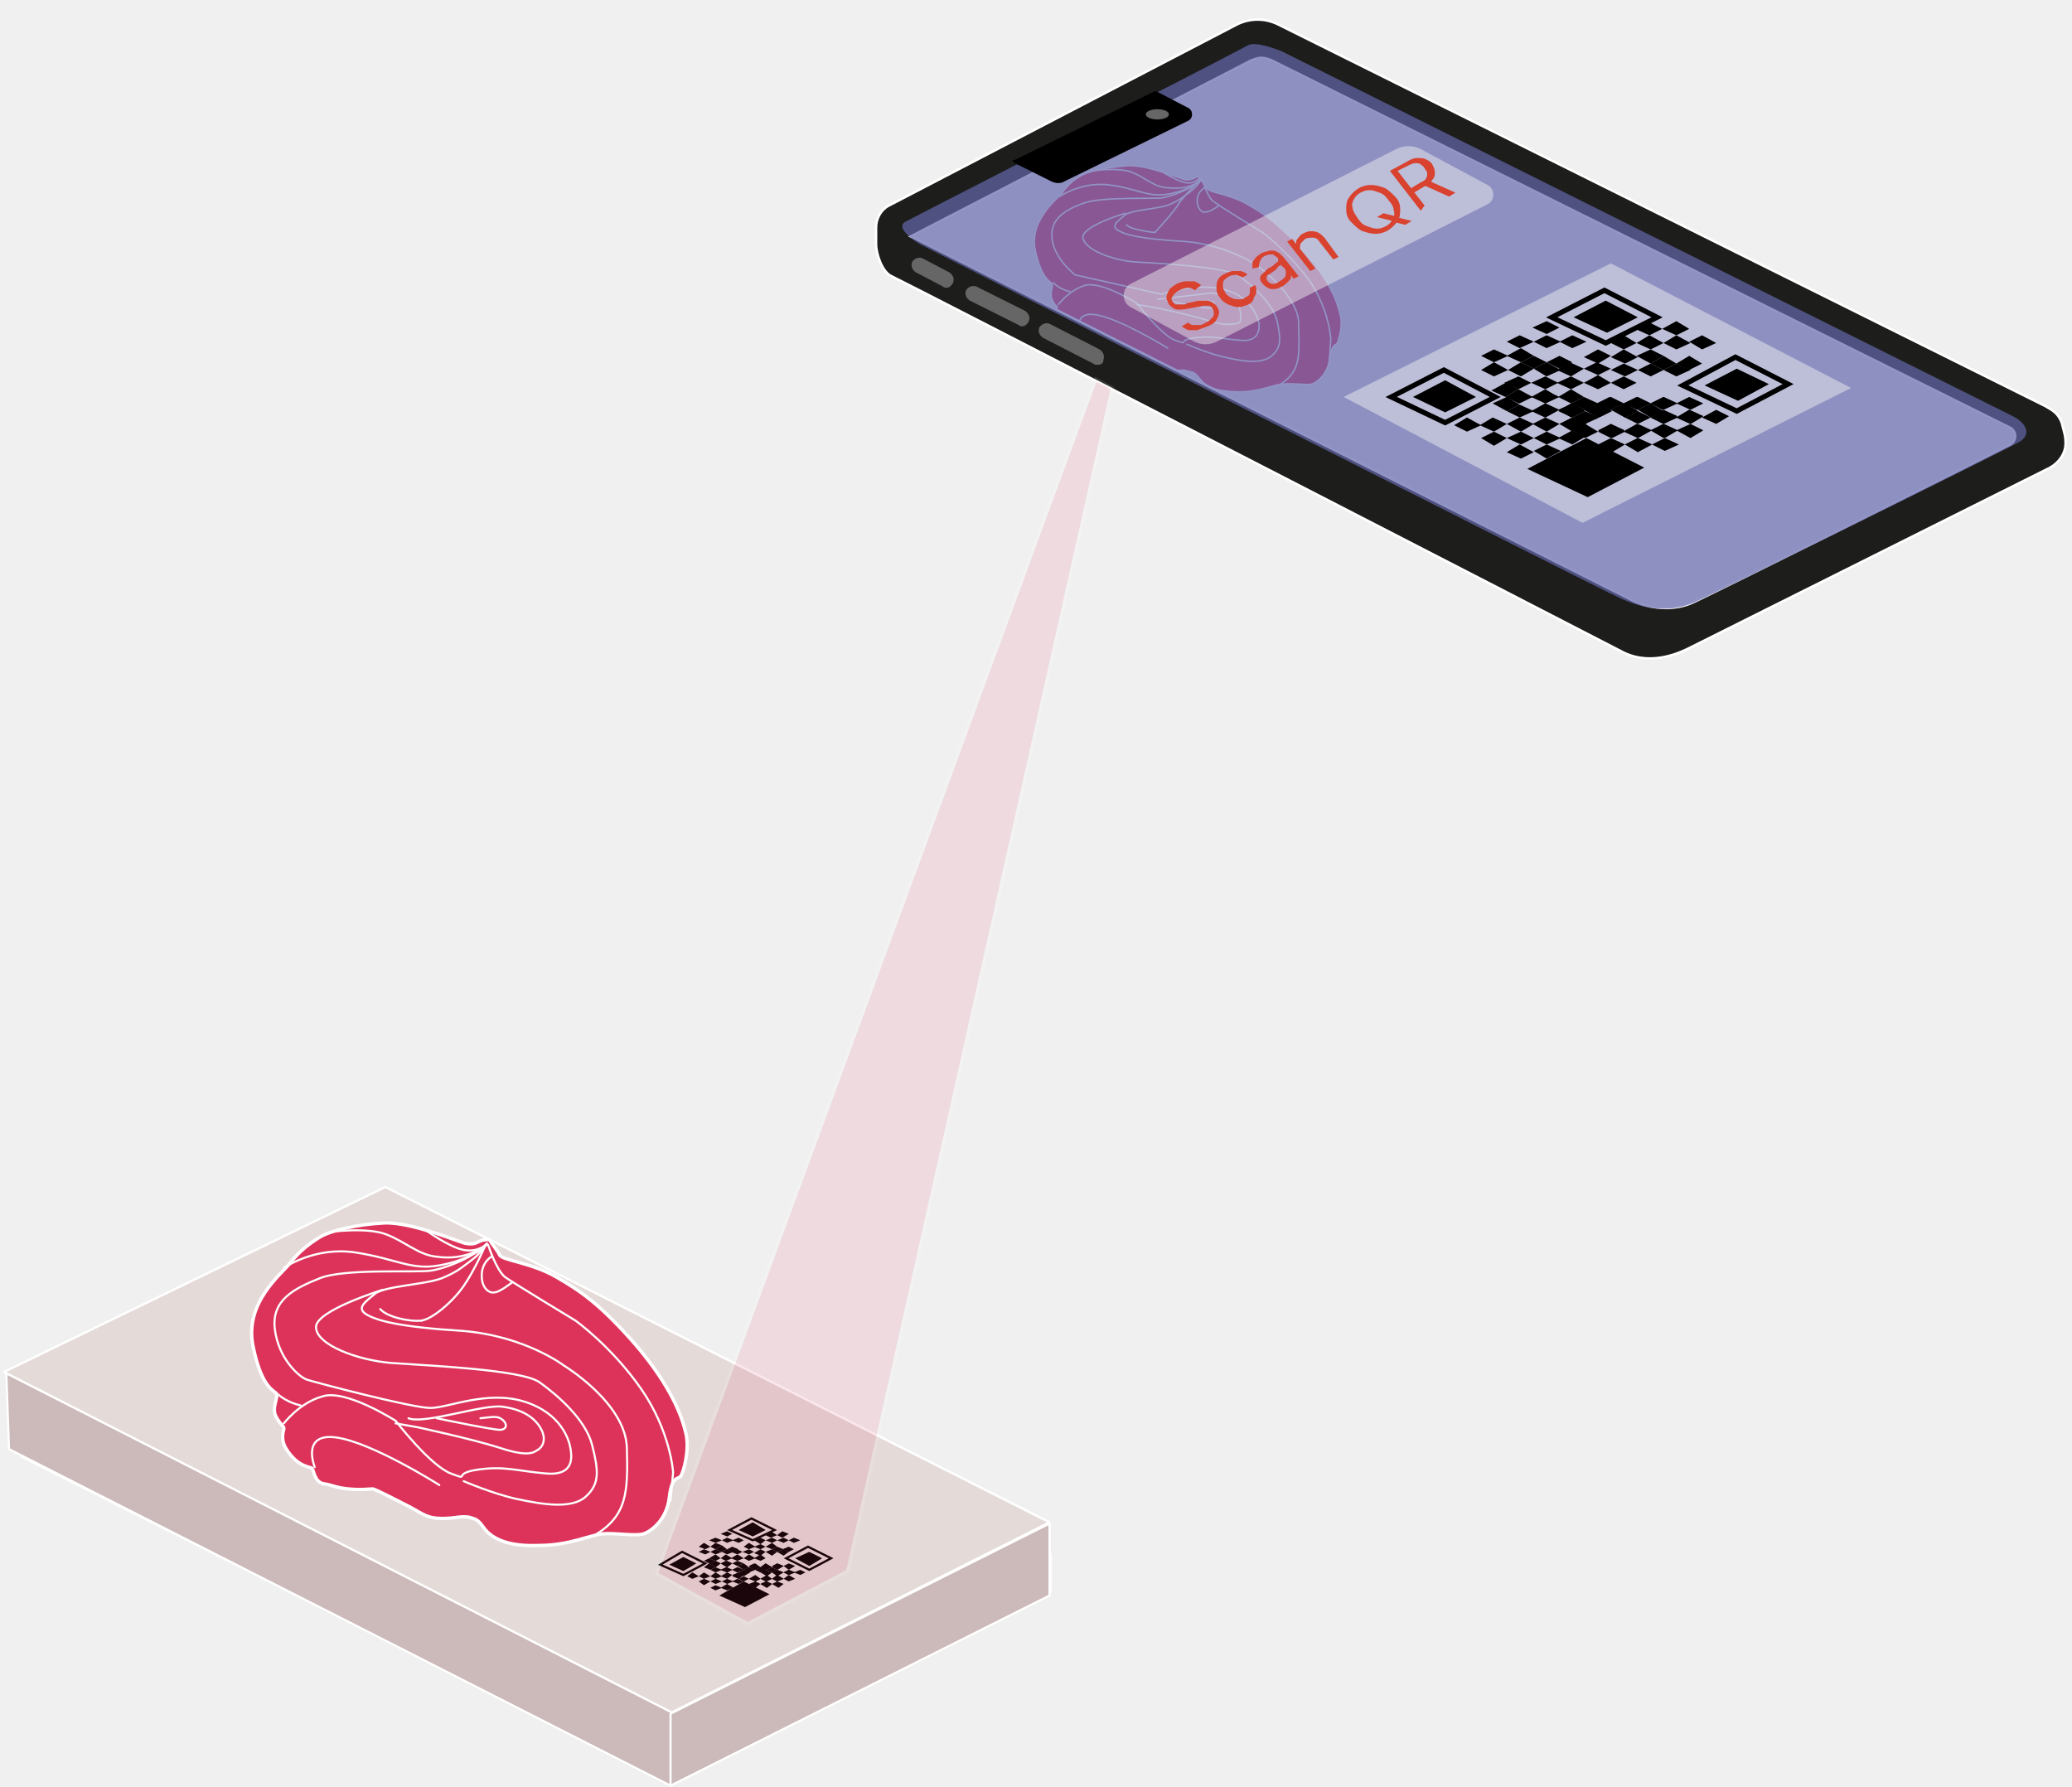
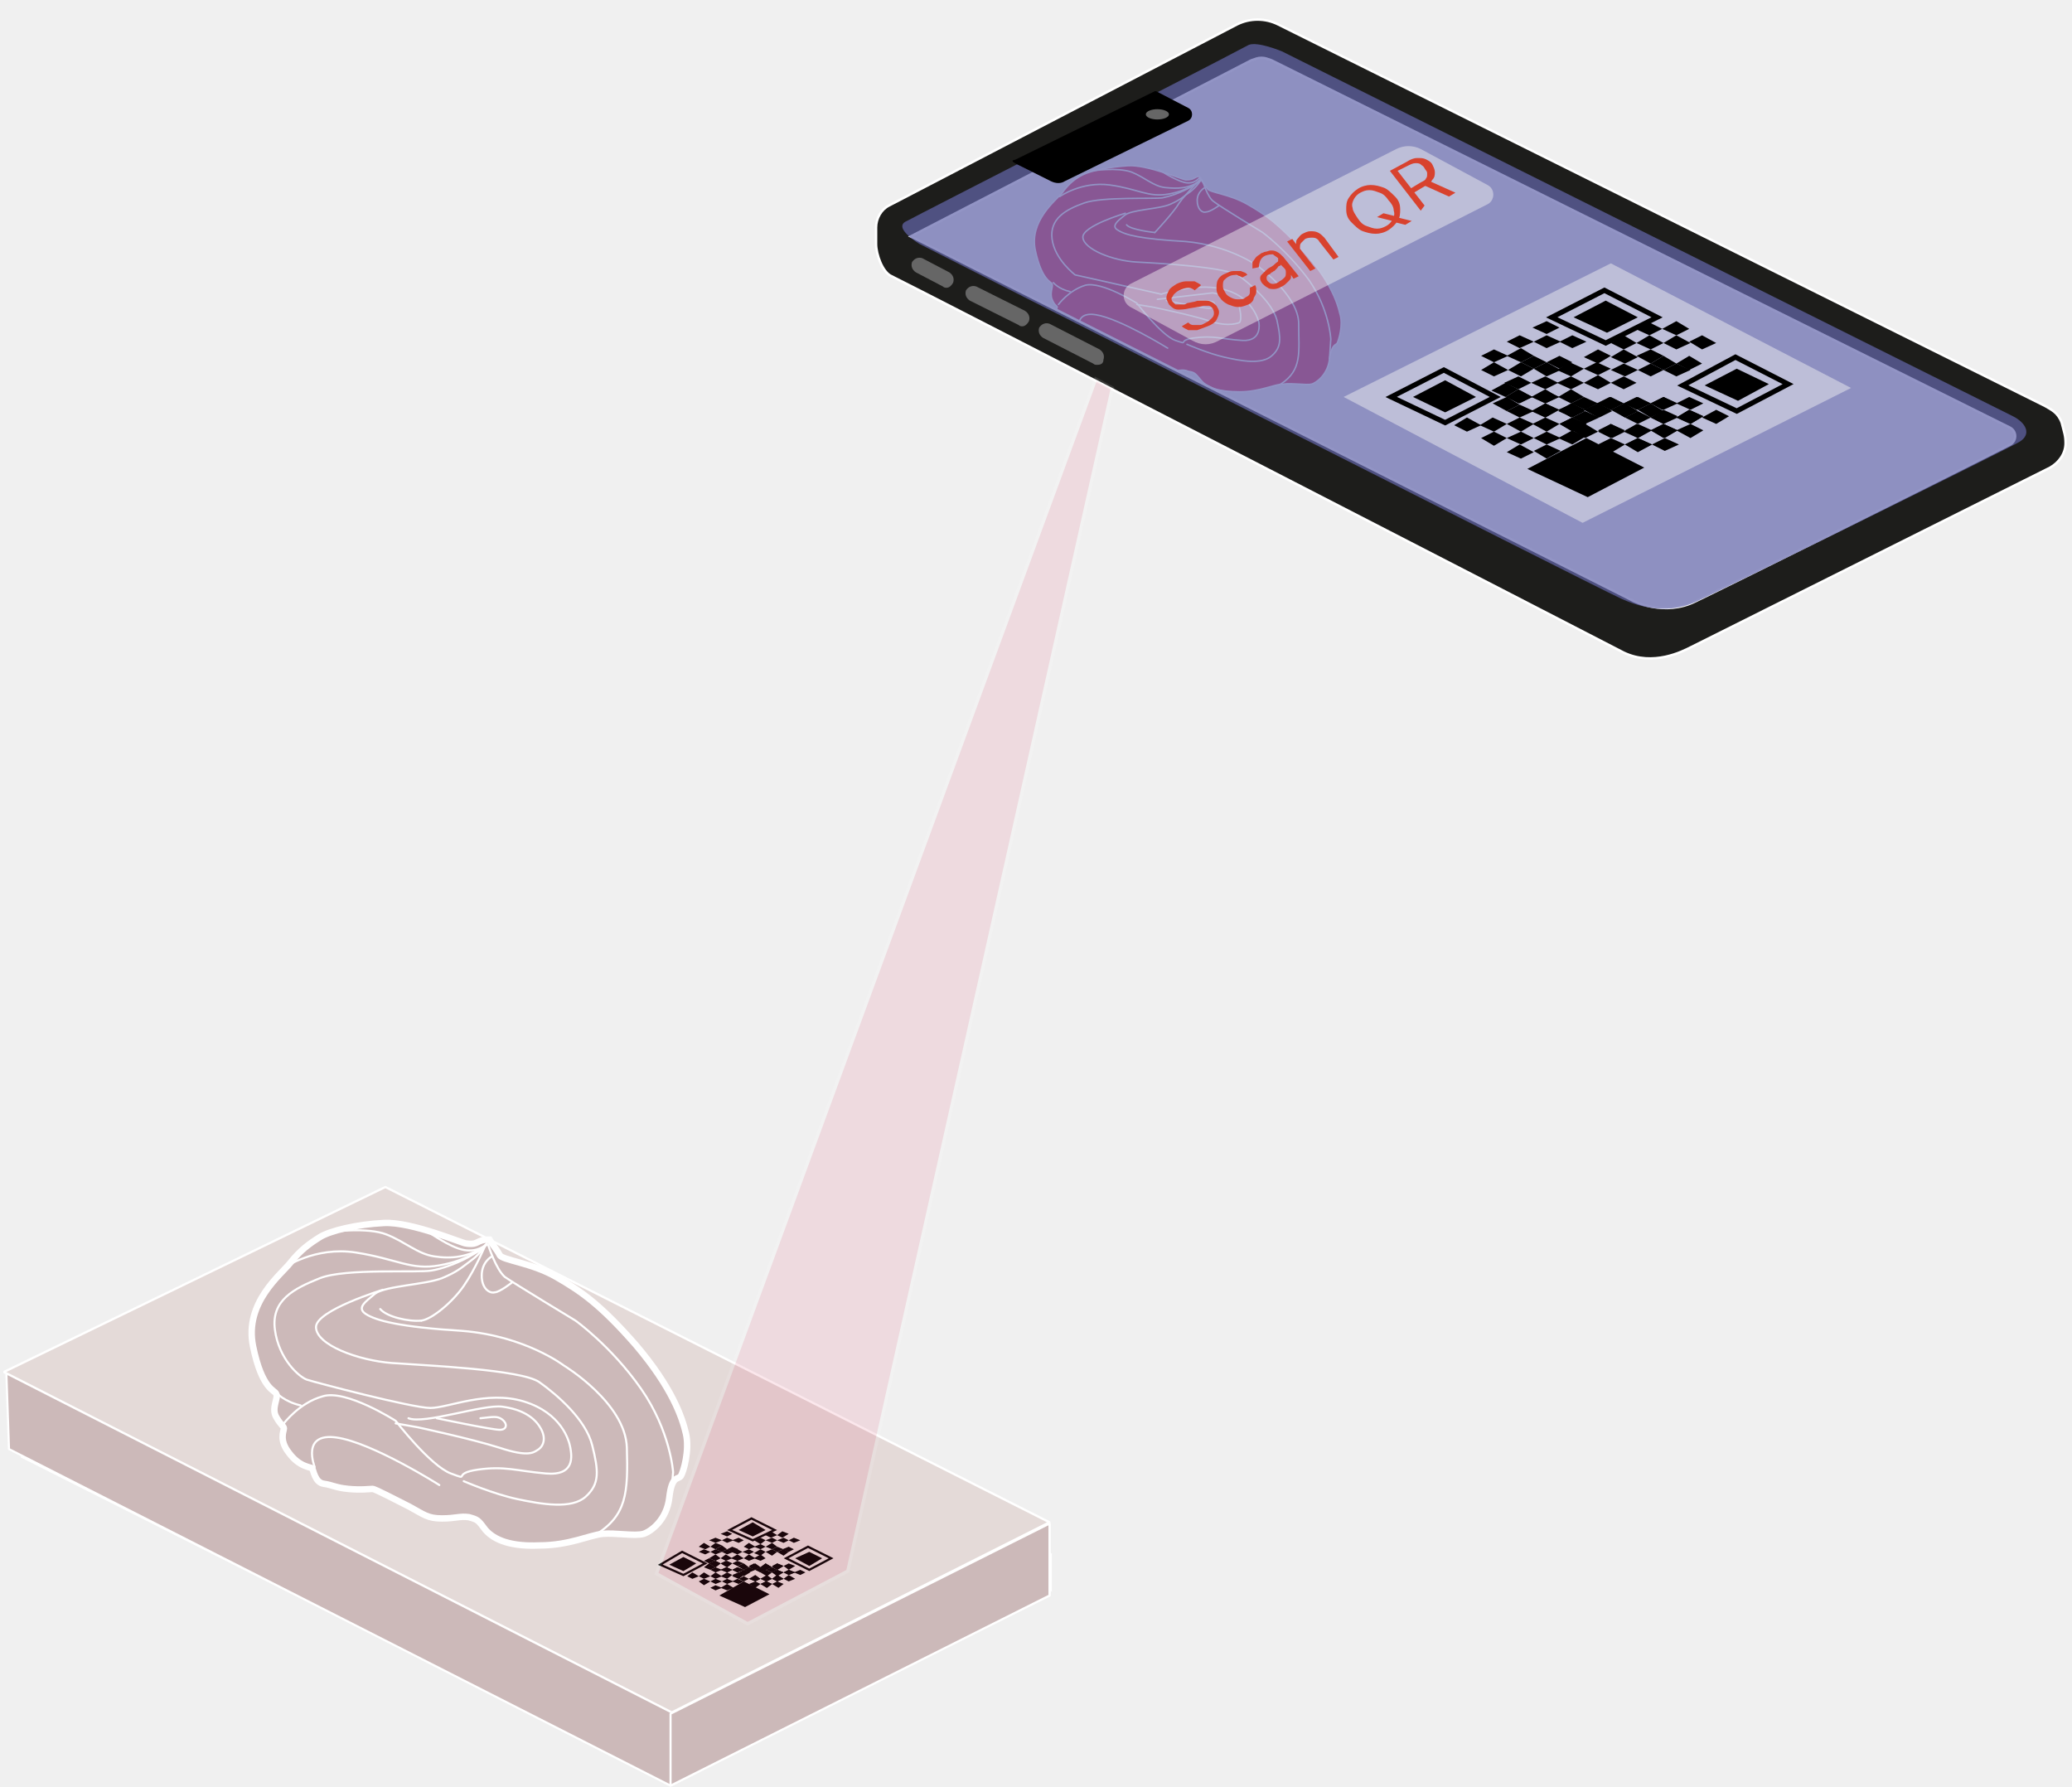
<svg xmlns="http://www.w3.org/2000/svg" version="1.1" id="Layer_1" x="0px" y="0px" viewBox="0 0 161.3 139.1" style="enable-background:new 0 0 161.3 139.1;" xml:space="preserve">
  <style type="text/css">
	.st0{fill:#CCB9B9;stroke:#FFFFFF;stroke-width:0.164;stroke-miterlimit:10;}
	.st1{fill:#CCB9B9;stroke:#FFFFFF;stroke-width:0.164;stroke-linejoin:bevel;stroke-miterlimit:10;}
	.st2{fill:#E4DAD8;stroke:#FFFFFF;stroke-width:0.175;stroke-linejoin:bevel;stroke-miterlimit:10;}
	.st3{fill:none;stroke:#000000;stroke-width:0.169;stroke-miterlimit:10;}
- 	.st4{fill:#DD335A;stroke:#FFFFFF;stroke-width:0.26;stroke-miterlimit:10;}
+ 	.st4{fill:#CCB9B9;stroke:#FFFFFF;stroke-width:0.5;stroke-miterlimit:10;}
	.st5{fill:none;stroke:#FFFFFF;stroke-width:0.161;stroke-linecap:round;stroke-miterlimit:10;}
	.st6{fill:#DD335A;stroke:#FFFFFF;stroke-width:0.113;stroke-linecap:round;stroke-miterlimit:10;}
	.st7{fill:none;stroke:#FFFFFF;stroke-width:0.113;stroke-linecap:round;stroke-miterlimit:10;}
	.st8{fill:#1D1D1B;stroke:#FFFFFF;stroke-width:0.191;stroke-miterlimit:10;}
	.st9{stroke:url(#SVGID_1_);stroke-width:0.404;stroke-miterlimit:10;}
	.st10{fill:#666666;}
	.st11{stroke:url(#SVGID_2_);stroke-width:0.404;stroke-miterlimit:10;}
	.st12{stroke:url(#SVGID_3_);stroke-width:0.404;stroke-miterlimit:10;}
	.st13{opacity:0.7;fill:#6466AC;}
	.st14{opacity:0.46;fill:#F5F5F5;}
	.st15{fill:#D8422E;}
	.st16{fill:none;stroke:#000000;stroke-width:0.393;stroke-miterlimit:10;}
	.st17{opacity:0.12;fill:#DD335A;stroke:#FFFFFF;stroke-width:0.26;stroke-miterlimit:10;}
</style>
  <polygon class="st0" points="81.8,121 29.7,94.7 1.7,107.7 1.7,113.4 52.1,138.8 81.8,123.8 " />
  <polygon class="st0" points="52.2,138.8 52.1,133 81.7,118.6 81.7,124.2 " />
  <polygon class="st0" points="81.8,121 29.7,94.7 0.5,107 0.7,112.8 52.2,139 81.8,123.8 " />
  <polygon class="st1" points="52.2,139 52.2,133.4 81.7,118.6 81.7,124.2 " />
  <path class="st2" d="M30,92.4L0.3,106.8l52,26.5l29.4-14.8L30,92.4z" />
  <g>
    <polygon points="52.1,121.8 53.2,122.3 54.2,121.7 53.2,121.2  " />
    <polygon points="56,124.2 58,125.1 59.9,124.1 57.9,123.1  " />
    <g>
      <polygon points="55.2,121.7 55.7,122 56.1,121.7 55.7,121.5   " />
      <polygon points="54.8,121.5 55.2,121.7 55.7,121.5 55.2,121.3   " />
      <polygon points="57.4,121.9 57.9,122.2 58.3,122 57.9,121.7   " />
      <polygon points="57.9,122.2 58.3,122.4 58.7,122.2 58.3,122   " />
      <polygon points="58.3,121.9 58.7,122.2 59.2,122 58.7,121.7   " />
      <polygon points="58.7,121.3 59.2,121.5 59.6,121.3 59.2,121   " />
      <polygon points="57,122.2 57.4,122.4 57.9,122.2 57.4,122   " />
      <polygon points="56.1,121.7 56.6,122 57,121.7 56.5,121.5   " />
      <polygon points="56.1,121.3 56.5,121.5 57,121.3 56.5,121   " />
      <polygon points="56.9,121.3 57.4,121.5 57.9,121.3 57.4,121   " />
      <polygon points="57,121.7 57.4,121.9 57.9,121.7 57.4,121.5   " />
      <polygon points="56.1,122.2 56.6,122.4 57,122.2 56.5,122   " />
      <polygon points="57.9,121.3 58.3,121.5 58.8,121.3 58.3,121   " />
      <polygon points="56.9,120.8 57.4,121 57.8,120.8 57.4,120.6   " />
      <polygon points="57.8,120.8 58.3,121 58.7,120.8 58.3,120.6   " />
      <polygon points="55.2,121.3 55.7,121.5 56.1,121.3 55.7,121   " />
    </g>
    <g>
      <polygon points="55.7,120.6 56.2,120.8 56.6,120.6 56.2,120.3   " />
      <polygon points="56.2,120.8 56.6,121 57.1,120.8 56.6,120.6   " />
      <polygon points="56.6,120.6 57,120.8 57.5,120.6 57,120.4   " />
      <polygon points="57,119.9 57.5,120.1 57.9,119.9 57.5,119.7   " />
      <polygon points="55.3,120.8 55.7,121 56.2,120.8 55.7,120.6   " />
      <polygon points="54.4,120.4 54.9,120.6 55.3,120.4 54.8,120.1   " />
      <polygon points="55.2,119.9 55.7,120.1 56.2,119.9 55.7,119.7   " />
      <polygon points="55.3,120.4 55.7,120.6 56.2,120.3 55.7,120.1   " />
      <polygon points="54.4,120.8 54.9,121 55.3,120.8 54.8,120.6   " />
      <polygon points="56.2,119.9 56.6,120.1 57.1,119.9 56.6,119.7   " />
      <polygon points="56.1,119.4 56.6,119.6 57,119.4 56.6,119.2   " />
    </g>
    <g>
      <polygon points="57.9,120.4 58.3,120.6 58.8,120.4 58.3,120.1   " />
      <polygon points="60.1,120.6 60.5,120.8 61,120.6 60.5,120.4   " />
      <polygon points="60.5,120.8 61,121.1 61.4,120.8 61,120.6   " />
      <polygon points="60.9,120.6 61.4,120.8 61.8,120.6 61.4,120.4   " />
      <polygon points="61.4,119.9 61.8,120.1 62.3,119.9 61.8,119.7   " />
      <polygon points="59.6,120.8 60.1,121.1 60.5,120.8 60.1,120.6   " />
      <polygon points="58.7,120.4 59.2,120.6 59.6,120.4 59.2,120.2   " />
      <polygon points="58.7,119.9 59.2,120.2 59.6,119.9 59.2,119.7   " />
      <polygon points="59.6,119.9 60.1,120.1 60.5,119.9 60.1,119.7   " />
      <polygon points="59.6,120.4 60.1,120.6 60.5,120.4 60.1,120.1   " />
      <polygon points="58.7,120.9 59.2,121.1 59.6,120.8 59.2,120.6   " />
      <polygon points="60.5,119.9 61,120.1 61.4,119.9 61,119.7   " />
      <polygon points="59.6,119.5 60,119.7 60.5,119.5 60,119.2   " />
      <polygon points="60.5,119.5 60.9,119.7 61.4,119.4 60.9,119.2   " />
    </g>
    <g>
      <polygon points="61.9,122.4 61.4,122.2 61,122.4 61.4,122.6   " />
      <polygon points="59.6,122.2 59.2,122 58.8,122.2 59.2,122.4   " />
      <polygon points="59.2,122 58.8,121.7 58.3,122 58.8,122.2   " />
      <polygon points="58.8,122.2 58.3,122 57.9,122.2 58.3,122.4   " />
      <polygon points="58.3,122.9 57.9,122.7 57.5,122.9 57.9,123.1   " />
      <polygon points="60.1,122 59.6,121.7 59.2,122 59.6,122.2   " />
      <polygon points="61,122.4 60.5,122.2 60.1,122.4 60.5,122.6   " />
      <polygon points="61,122.9 60.5,122.6 60.1,122.9 60.5,123.1   " />
      <polygon points="60.1,122.9 59.7,122.6 59.2,122.9 59.7,123.1   " />
      <polygon points="60.1,122.4 59.6,122.2 59.2,122.4 59.7,122.7   " />
      <polygon points="61,121.9 60.5,121.7 60.1,121.9 60.5,122.2   " />
      <polygon points="59.2,122.9 58.8,122.7 58.3,122.9 58.8,123.1   " />
      <polygon points="60.1,123.3 59.7,123.1 59.2,123.3 59.7,123.6   " />
      <polygon points="59.2,123.3 58.8,123.1 58.3,123.3 58.8,123.6   " />
    </g>
    <g>
      <polygon points="62.7,122.4 62.3,122.2 61.8,122.4 62.3,122.6   " />
      <polygon points="60.5,122.2 60.1,122 59.6,122.2 60.1,122.4   " />
      <polygon points="60.1,122 59.6,121.7 59.2,122 59.6,122.2   " />
      <polygon points="59.7,122.2 59.2,122 58.8,122.2 59.2,122.4   " />
      <polygon points="59.2,122.9 58.8,122.6 58.3,122.9 58.8,123.1   " />
      <polygon points="61,121.9 60.5,121.7 60.1,122 60.5,122.2   " />
      <polygon points="61.9,122.4 61.4,122.2 61,122.4 61.4,122.6   " />
      <polygon points="61.9,122.9 61.4,122.6 61,122.9 61.4,123.1   " />
      <polygon points="61,122.9 60.5,122.6 60.1,122.9 60.5,123.1   " />
      <polygon points="61,122.4 60.5,122.2 60.1,122.4 60.5,122.7   " />
      <polygon points="61.9,121.9 61.4,121.7 61,121.9 61.4,122.2   " />
      <polygon points="60.1,122.9 59.6,122.7 59.2,122.9 59.6,123.1   " />
      <polygon points="61,123.3 60.5,123.1 60.1,123.3 60.6,123.6   " />
      <polygon points="60.1,123.3 59.6,123.1 59.2,123.3 59.7,123.6   " />
    </g>
    <g>
      <polygon points="57.9,122.2 57.4,122 57,122.2 57.4,122.4   " />
      <polygon points="58.4,122.4 57.9,122.2 57.5,122.4 57.9,122.7   " />
      <polygon points="55.7,122 55.2,121.7 54.8,122 55.3,122.2   " />
      <polygon points="54.4,122.7 53.9,122.4 53.5,122.7 53.9,122.9   " />
      <polygon points="56.1,121.7 55.7,121.5 55.2,121.7 55.7,122   " />
      <polygon points="57,122.2 56.6,122 56.1,122.2 56.6,122.4   " />
      <polygon points="57,122.6 56.6,122.4 56.1,122.7 56.6,122.9   " />
      <polygon points="56.2,122.7 55.7,122.4 55.3,122.7 55.7,122.9   " />
      <polygon points="56.2,122.2 55.7,122 55.3,122.2 55.7,122.4   " />
      <polygon points="57,121.7 56.6,121.5 56.1,121.7 56.6,122   " />
      <polygon points="55.3,122.7 54.8,122.4 54.4,122.7 54.8,122.9   " />
      <polygon points="56.2,123.1 55.7,122.9 55.3,123.1 55.7,123.3   " />
      <polygon points="57.9,123.1 57.4,122.9 57,123.1 57.5,123.3   " />
      <polygon points="57.1,123.6 56.6,123.3 56.1,123.6 56.6,123.8   " />
      <polygon points="55.3,123.1 54.8,122.9 54.4,123.1 54.8,123.4   " />
      <polygon points="57.9,122.6 57.5,122.4 57,122.6 57.5,122.9   " />
      <polygon points="57.1,123.1 56.6,122.9 56.2,123.1 56.6,123.3   " />
      <polygon points="56.2,123.6 55.7,123.4 55.3,123.6 55.7,123.8   " />
      <polygon points="57.9,122.6 57.5,122.4 57,122.7 57.5,122.9   " />
    </g>
    <polygon class="st3" points="51.4,121.8 53.2,122.6 54.9,121.7 53.1,120.8  " />
    <g>
      <polygon points="57.5,119.1 58.6,119.6 59.6,119.1 58.6,118.5   " />
      <polygon class="st3" points="56.8,119.1 58.6,119.9 60.3,119.1 58.5,118.2   " />
    </g>
    <g>
      <polygon points="61.9,121.3 63,121.9 64,121.3 63,120.8   " />
      <polygon class="st3" points="61.2,121.3 63,122.2 64.7,121.3 62.9,120.4   " />
    </g>
  </g>
  <g>
    <path class="st4" d="M37.4,96.6c-0.3,0.1-0.4,0.3-1.1,0.2c-0.3,0-4.2-1.7-6.4-1.6c-2.1,0.1-4.2,0.6-5,1.1s-1.5,1-2.3,2   c-0.7,0.9-3.6,3.1-2.9,6.5c0.7,3.4,1.7,3.4,1.8,3.7c0.2,0.3-0.4,1.1,0,1.8c0.4,0.7,0.6,0.7,0.6,0.9c0,0.2-0.4,0.9,0.4,1.9   c0.8,1.1,1.7,1.1,1.8,1.2s0.2,1.1,0.9,1.2c0.7,0.1,0.9,0.3,1.9,0.4s1.7,0,1.9,0c0.2,0,1.9,0.9,2.9,1.4c1.1,0.6,1.4,0.9,2.5,0.9   c1.1,0,1.4-0.2,2.1-0.1c0.7,0.2,0.7,0.2,1.3,1c0.7,0.8,2,1.3,4.2,1.2c2.3,0,3.9-0.8,4.9-0.9s2.5,0.2,3.2,0c0.6-0.2,1.8-1.1,2-2.8   c0.2-1.8,0.7-1.4,0.9-1.7s0.7-2,0.4-3.3c-0.3-1.3-1.1-3.6-3.9-6.9c-2.8-3.2-4.3-4.2-6.2-5.3s-4.2-1.3-4.4-1.7   c-0.2-0.4-0.7-1-0.8-1.2C37.9,96.5,37.6,96.5,37.4,96.6z" />
    <path class="st5" d="M37.8,96.9c0,0-0.6,0.6-1.7,0.4c-1.1-0.2-2.9-1.5-2.9-1.5" />
    <path class="st5" d="M37.9,96.8c0,0-0.5,0.8-1.2,1.3c-0.8,0.6-1.1,0.9-2.3,1.4c-1.3,0.5-4.4,0.6-5.2,1.2c-0.7,0.6-1.5,1.1-0.7,1.6   c0.8,0.5,2.6,1,7.5,1.3c4.9,0.4,7.9,2.7,7.9,2.7s4.8,2.9,4.9,6.4s0,5.3-2.5,6.8" />
    <path class="st5" d="M38,96.9c0,0,0.6,1.9,1.3,2.5c0.7,0.5,5.5,3.4,5.5,3.4s2.8,2,5.1,5.3c2.3,3.3,2.5,6.5,2.5,6.5l-0.2,2.2" />
    <path class="st5" d="M21.5,108.4c0,0,0.6,0.7,1.9,1" />
    <path class="st5" d="M31.8,110.4c1.2,0.5,5.8-1.1,7.3-0.9s2.5,0.8,3,1.7c0.5,0.9,0.1,1.5-0.3,1.7c-0.3,0.2-0.8,0.5-2.9-0.2   c-2.2-0.7-6.4-1.6-6.4-1.6l-1.7-0.3" />
    <path class="st5" d="M34,110.4c0,0,4.3,0.9,4.9,0.9s0.6-0.5,0.2-0.8s-0.7-0.2-1.7-0.1" />
    <path class="st5" d="M29.8,100.4c0,0-5.2,1.6-5.2,2.9c0,1.4,3.3,2.6,5.9,2.8c2.7,0.2,10.1,0.5,11.5,1.5c1.4,1,3.6,2.9,4.1,4.9   s0.6,3-0.5,4c-1.1,1-3.4,0.6-5.3,0.2c-1.9-0.4-4.2-1.4-4.2-1.4" />
    <path class="st5" d="M34.2,115.6c0,0-5.2-3.3-8-3.7s-1.7,2.3-1.7,2.3" />
    <path class="st5" d="M37.9,96.8c-0.2,0.3-0.6,0.6-1,0.8c-1.1,0.7-2.6,1.2-3.3,1.3c-1,0.2-6.7-0.2-8.7,0.6c-2,0.8-3.8,1.7-3.5,4   c0.3,2.3,1.9,3.7,2.5,3.9s8.2,2.2,9.6,2.2c1.4,0,4.4-1.4,7.3-0.5s3.5,3,3.6,3.6s0.4,2.2-1.9,2c-2.3-0.2-3.2-0.6-5.3-0.3   c-2.1,0.3-0.5,0.9-2.1,0.3s-4.3-4.1-4.3-4.1s-3.9-2.5-5.7-1.9c-1.8,0.5-3,2.1-3,2.1" />
    <path class="st5" d="M25.7,95.9c0,0,2.9-0.4,4.4,0.2c1.5,0.6,2.4,1.5,3.7,1.7s2.7,0.1,4.1-0.9" />
    <path class="st5" d="M22.1,98.7c0,0,2.4-1.7,5.6-1.2c3.2,0.5,4.3,1.4,6.5,1c2.3-0.4,3.4-1.4,3.4-1.4" />
    <path class="st5" d="M32.8,102.8c0.8-0.1,2.4-1.4,3.3-2.7c0.9-1.3,1.7-3.2,1.7-3.2" />
    <path class="st5" d="M38.3,97.8c0,0-0.8,0.4-0.8,1.5c0,1,0.6,1.4,1,1.3c0.4,0,1.4-0.8,1.4-0.8" />
    <path class="st5" d="M32.8,102.8c-1,0.1-2.7-0.3-3.2-0.9" />
  </g>
  <g>
    <g>
      <path class="st6" d="M93.1,13.8c-0.2,0.1-0.3,0.2-0.8,0.2c-0.2,0-3-1.2-4.5-1.1s-2.9,0.4-3.5,0.7s-1.1,0.7-1.6,1.4    c-0.5,0.6-2.6,2.2-2.1,4.5s1.2,2.4,1.3,2.6c0.1,0.2-0.2,0.7,0,1.2c0.2,0.5,0.4,0.5,0.4,0.6c0,0.1-0.3,0.6,0.3,1.4s1.2,0.8,1.3,0.9    s0.2,0.8,0.7,0.9c0.5,0.1,0.6,0.2,1.3,0.2c0.7,0,1.2,0,1.4,0c0.2,0,1.3,0.6,2,1c0.7,0.4,1,0.6,1.7,0.6c0.8,0,1-0.2,1.5,0    C93,29,93,29,93.5,29.6c0.5,0.6,1.4,0.9,3,0.9c1.6,0,2.7-0.6,3.4-0.6c0.7-0.1,1.8,0.1,2.2,0c0.4-0.1,1.3-0.8,1.4-2    c0.2-1.2,0.5-1,0.6-1.2s0.5-1.4,0.2-2.3c-0.2-0.9-0.8-2.6-2.8-4.8s-3-2.9-4.4-3.7c-1.4-0.8-2.9-0.9-3.1-1.2s-0.5-0.7-0.6-0.8    C93.5,13.7,93.3,13.7,93.1,13.8z" />
      <path class="st7" d="M93.4,13.8c0,0-0.4,0.6-1.2,0.4s-2-1-2-1" />
      <path class="st7" d="M93.5,14c0,0-0.3,0.5-0.8,0.9c-0.6,0.4-0.7,0.6-1.6,1c-0.9,0.4-3.1,0.4-3.6,0.9c-0.5,0.4-1,0.8-0.5,1.1    c0.6,0.4,1.8,0.7,5.3,0.9c3.4,0.3,5.6,1.9,5.6,1.9s3.2,2.3,3.2,4.5s0.3,3.6-1.4,4.7" />
      <path class="st7" d="M93.6,14c0,0,0.4,1.4,0.9,1.7c0.5,0.4,3.8,2.4,3.8,2.4s1.9,1.4,3.6,3.7c1.6,2.3,1.7,4.6,1.7,4.6l-0.1,1.5" />
      <path class="st7" d="M82,22c0,0,0.4,0.5,1.3,0.7" />
      <path class="st7" d="M90.1,23.3l4.3-0.5c0,0,1.9,0.3,2.1,1.2c0.2,0.9,0,1.1,0,1.1s-0.8,0.4-2.3-0.1c-1.5-0.5-4.5-1.1-4.5-1.1    l-1.2-0.2" />
      <path class="st7" d="M90.8,23.4c0,0,2.9,0.6,3.3,0.6s0.6-0.4,0.3-0.5c-0.4-0.1-0.4-0.1-1.1-0.1" />
      <path class="st7" d="M87.6,16.6c0,0-3.4,1-3.3,1.9s2.3,1.8,4.2,1.9s7.1,0.4,8,1.1s2.5,2,2.9,3.4c0.3,1.4,0.4,2.1-0.4,2.8    c-0.8,0.7-2.4,0.4-3.7,0.1s-2.9-1-2.9-1" />
      <path class="st7" d="M90.9,27.1c0,0-3.7-2.3-5.6-2.6s-1.2,1.6-1.2,1.6" />
      <path class="st7" d="M93.5,13.9c-0.2,0.2-0.4,0.4-0.7,0.6c-0.8,0.5-1.8,0.8-2.3,0.9c-0.7,0.1-4.7-0.1-6.1,0.4    c-1.4,0.5-2.7,1.2-2.5,2.8s1.8,2.8,1.8,2.8l6.7,1.5c0,0,3-1,5.1-0.3c2.1,0.6,2.5,2.5,2.5,2.5s0.3,1.5-1.3,1.4s-2.2-0.4-3.7-0.2    c-1.5,0.2-0.3,0.6-1.5,0.2c-1.1-0.4-3-2.9-3-2.9s-2.7-1.7-4-1.4c-1.3,0.4-2.1,1.5-2.1,1.5" />
      <path class="st7" d="M85,13.3c0,0,2-0.3,3.1,0.1c1,0.4,1.7,1.1,2.6,1.2c1,0.1,1.9,0.1,2.8-0.6" />
      <path class="st7" d="M82.5,15.3c0,0,1.7-1.2,3.9-0.9c2.2,0.3,3,1,4.6,0.7s2.4-1,2.4-1" />
      <path class="st7" d="M89.9,18.1c0,0,1.5-1.6,1.9-2.3c0.5-0.7,1.5-1.7,1.5-1.7" />
      <path class="st7" d="M93.8,14.6c0,0-0.6,0.3-0.6,1c0,0.7,0.4,1,0.7,0.9c0.3,0,1-0.5,1-0.5" />
      <path class="st7" d="M89.9,18.1c0,0-1.9-0.2-2.2-0.6" />
    </g>
    <path class="st8" d="M160.5,32.9c-0.3-0.8-0.8-1-1.3-1.3L99.5,1.9c-1-0.5-2.2-0.5-3.2,0L69.2,16c-0.6,0.3-1,1-1,1.7   c0,0.2,0,1.1,0,1.3c0,0.8,0.5,2.2,1.2,2.5s54.7,28.1,57,29.3c2.3,1.1,4.6-0.1,5.2-0.4l28-14c0.7-0.4,1.2-1.1,1.2-1.9   C160.8,33.9,160.7,33.7,160.5,32.9z M156.5,33.3c0.5,0.3,0.5,1,0,1.3c-4.9,2.5-22.4,11.2-24.5,12.2c-2.4,1.2-4.8,0-4.8,0L70.9,18.4   L97.4,4.7c0.3-0.1,0.5-0.2,0.8-0.2c0.3,0,0.5,0.1,0.8,0.2L156.5,33.3z" />
    <g>
      <linearGradient id="SVGID_1_" gradientUnits="userSpaceOnUse" x1="75.714" y1="23.774" x2="79.687" y2="23.774">
        <stop offset="0" style="stop-color:#FFFFFF" />
        <stop offset="1" style="stop-color:#000000" />
      </linearGradient>
      <line class="st9" x1="75.8" y1="22.8" x2="79.6" y2="24.7" />
      <path class="st10" d="M79.6,25.4c-0.1,0-0.2,0-0.3-0.1l-3.8-1.9c-0.3-0.2-0.4-0.5-0.3-0.8c0.2-0.3,0.5-0.4,0.8-0.3l3.8,1.9    c0.3,0.2,0.4,0.5,0.3,0.8C80,25.2,79.8,25.4,79.6,25.4z" />
    </g>
    <g>
      <linearGradient id="SVGID_2_" gradientUnits="userSpaceOnUse" x1="71.479" y1="21.217" x2="73.791" y2="21.217">
        <stop offset="0" style="stop-color:#FFFFFF" />
        <stop offset="1" style="stop-color:#000000" />
      </linearGradient>
      <line class="st11" x1="71.6" y1="20.7" x2="73.7" y2="21.8" />
      <path class="st10" d="M73.7,22.4c-0.1,0-0.2,0-0.3-0.1l-2.1-1.1c-0.3-0.2-0.4-0.5-0.3-0.8c0.2-0.3,0.5-0.4,0.8-0.3l2.1,1.1    c0.3,0.2,0.4,0.5,0.3,0.8C74.1,22.2,73.9,22.4,73.7,22.4z" />
    </g>
    <g>
      <linearGradient id="SVGID_3_" gradientUnits="userSpaceOnUse" x1="81.428" y1="26.831" x2="85.534" y2="26.831">
        <stop offset="0" style="stop-color:#FFFFFF" />
        <stop offset="1" style="stop-color:#000000" />
      </linearGradient>
      <line class="st12" x1="81.5" y1="25.8" x2="85.4" y2="27.8" />
      <path class="st10" d="M85.4,28.4c-0.1,0-0.2,0-0.3-0.1l-3.9-2c-0.3-0.2-0.4-0.5-0.3-0.8c0.2-0.3,0.5-0.4,0.8-0.3l3.9,2    c0.3,0.2,0.4,0.5,0.3,0.8C85.9,28.3,85.7,28.4,85.4,28.4z" />
    </g>
    <path class="st13" d="M71.6,19c0,0,52.2,26.5,54.6,27.6c2.4,1.1,4.3,0.9,5.7,0.3s24.3-11.9,25.3-12.5c1-0.6,0.5-1.5-0.5-2   c-1-0.5-56.9-28.4-56.9-28.4s-1.9-0.8-2.6-0.5c-4.9,2.6-25.7,13.2-26.6,13.7C69.4,17.7,71.6,19,71.6,19z" />
    <g>
      <path d="M79.6,13l2.2,1.1c0.4,0.2,0.8,0.2,1.1,0l9.6-4.7c0.4-0.2,0.4-0.8,0-1l-2.5-1.3c0,0-0.1,0-0.1,0l-10.8,5.3    C79,12.5,78.3,12.4,79.6,13z" />
      <ellipse class="st10" cx="90.1" cy="8.9" rx="0.9" ry="0.4" />
    </g>
    <path class="st14" d="M88,23.9l4.8,2.6c0.7,0.4,1.4,0.4,2.1,0l20.9-10.6c0.6-0.3,0.6-1.2,0-1.5l-5.2-2.8c-0.6-0.3-1.3-0.3-1.9,0   L88,22.1C87.3,22.5,87.3,23.5,88,23.9z" />
    <g>
      <path class="st15" d="M93,22.6c-0.1-0.1-0.3-0.2-0.5-0.2c-0.2,0-0.5,0.1-0.7,0.2c-0.2,0.1-0.3,0.2-0.4,0.3    c-0.1,0.1-0.1,0.2-0.2,0.3c0,0.1,0,0.2,0.1,0.3c0.1,0.1,0.1,0.1,0.2,0.2c0.1,0,0.2,0,0.3,0c0.1,0,0.2,0,0.3,0c0.1,0,0.2,0,0.3-0.1    l0.5-0.1c0.1,0,0.3-0.1,0.4-0.1c0.2,0,0.3,0,0.5,0c0.2,0,0.3,0,0.5,0.1c0.2,0.1,0.3,0.2,0.4,0.3c0.1,0.2,0.2,0.3,0.2,0.5    c0,0.2-0.1,0.4-0.2,0.6c-0.1,0.2-0.4,0.4-0.7,0.5c-0.3,0.1-0.5,0.2-0.8,0.3c-0.3,0-0.5,0-0.7,0c-0.2-0.1-0.4-0.2-0.5-0.3l0.5-0.3    c0.1,0.1,0.2,0.2,0.4,0.2c0.1,0,0.3,0,0.5,0c0.2,0,0.3-0.1,0.5-0.2c0.2-0.1,0.3-0.2,0.4-0.3c0.1-0.1,0.2-0.2,0.2-0.4    c0-0.1,0-0.2-0.1-0.4c-0.1-0.1-0.2-0.2-0.3-0.2c-0.1,0-0.3,0-0.4,0c-0.1,0-0.3,0.1-0.5,0.1l-0.6,0.1c-0.4,0.1-0.7,0.1-0.9,0.1    c-0.3,0-0.5-0.2-0.7-0.4c-0.1-0.2-0.2-0.4-0.2-0.5c0-0.2,0.1-0.4,0.2-0.6c0.1-0.2,0.3-0.3,0.6-0.5c0.2-0.1,0.5-0.2,0.7-0.2    c0.2,0,0.5,0,0.7,0c0.2,0.1,0.4,0.2,0.5,0.3L93,22.6z" />
      <path class="st15" d="M97.2,23.7c-0.3,0.1-0.5,0.2-0.8,0.2c-0.3,0-0.5-0.1-0.8-0.2c-0.2-0.1-0.5-0.3-0.6-0.5    c-0.2-0.2-0.3-0.5-0.3-0.7c0-0.2,0-0.5,0.1-0.7c0.1-0.2,0.3-0.4,0.6-0.5c0.2-0.1,0.4-0.2,0.6-0.2c0.2,0,0.4,0,0.6,0    c0.2,0.1,0.4,0.1,0.5,0.3l-0.4,0.2c-0.1-0.1-0.3-0.1-0.4-0.2c-0.2,0-0.4,0-0.6,0.1c-0.2,0.1-0.3,0.2-0.4,0.3    c-0.1,0.1-0.1,0.3-0.1,0.5c0,0.2,0.1,0.3,0.2,0.5c0.1,0.2,0.3,0.3,0.5,0.4c0.2,0.1,0.4,0.1,0.5,0.1c0.2,0,0.4,0,0.5-0.1    c0.1-0.1,0.2-0.1,0.3-0.2c0.1-0.1,0.1-0.2,0.1-0.3c0-0.1,0-0.2,0-0.3l0.4-0.2c0.1,0.1,0.1,0.3,0.1,0.5c0,0.2-0.1,0.3-0.2,0.5    C97.6,23.4,97.4,23.6,97.2,23.7z" />
      <path class="st15" d="M99.8,22.3c-0.2,0.1-0.4,0.2-0.6,0.2c-0.2,0-0.4,0-0.5-0.1c-0.2-0.1-0.3-0.2-0.4-0.3    c-0.1-0.1-0.2-0.3-0.2-0.4c0-0.1,0-0.2,0.1-0.3c0.1-0.1,0.2-0.2,0.3-0.3c0.1-0.1,0.2-0.2,0.4-0.3c0.2-0.1,0.3-0.2,0.4-0.3    s0.2-0.1,0.2-0.2c0-0.1,0-0.1,0-0.2l0,0c-0.1-0.1-0.3-0.2-0.4-0.3c-0.2,0-0.3,0-0.6,0.1c-0.2,0.1-0.3,0.2-0.4,0.4    C98,20.6,98,20.7,98,20.8l-0.5,0.1c0-0.2,0-0.3,0-0.5c0.1-0.1,0.2-0.3,0.3-0.4c0.1-0.1,0.3-0.2,0.4-0.3c0.1,0,0.2-0.1,0.3-0.1    c0.1,0,0.3-0.1,0.4-0.1c0.2,0,0.3,0,0.5,0.1c0.2,0.1,0.3,0.2,0.5,0.4l1.2,1.5l-0.4,0.2l-0.2-0.3l0,0c0,0.1,0,0.1,0,0.2    c0,0.1-0.1,0.2-0.2,0.3C100.1,22.1,100,22.2,99.8,22.3z M99.6,21.9c0.2-0.1,0.3-0.2,0.4-0.3c0.1-0.1,0.1-0.2,0.1-0.4    c0-0.1,0-0.2-0.1-0.3l-0.3-0.3c0,0,0,0.1-0.1,0.1c-0.1,0-0.1,0.1-0.2,0.2c-0.1,0.1-0.1,0.1-0.2,0.2c-0.1,0-0.1,0.1-0.2,0.1    c-0.1,0.1-0.2,0.2-0.3,0.2c-0.1,0.1-0.1,0.2-0.1,0.2c0,0.1,0,0.2,0.1,0.3c0.1,0.1,0.2,0.2,0.4,0.2C99.3,22.1,99.5,22,99.6,21.9z" />
      <path class="st15" d="M101.3,19.5l1.1,1.4l-0.4,0.2l-1.8-2.3l0.4-0.2l0.3,0.4l0,0c0-0.2,0-0.3,0.1-0.4c0.1-0.1,0.2-0.3,0.4-0.4    c0.2-0.1,0.4-0.2,0.6-0.2c0.2,0,0.4,0,0.6,0.1c0.2,0.1,0.3,0.2,0.5,0.4l1.1,1.5l-0.4,0.2l-1.1-1.4c-0.1-0.2-0.3-0.3-0.5-0.3    c-0.2,0-0.4,0-0.6,0.1c-0.1,0.1-0.2,0.2-0.3,0.3c-0.1,0.1-0.1,0.2-0.1,0.4S101.2,19.3,101.3,19.5z" />
      <path class="st15" d="M108.6,15.3c0.3,0.3,0.4,0.6,0.4,1c0,0.3,0,0.6-0.2,0.9s-0.4,0.5-0.7,0.7c-0.3,0.2-0.7,0.3-1,0.3    c-0.4,0-0.7-0.1-1-0.2s-0.6-0.4-0.9-0.7c-0.3-0.3-0.4-0.6-0.4-1c0-0.3,0-0.6,0.2-0.9c0.2-0.3,0.4-0.5,0.7-0.7    c0.3-0.2,0.7-0.3,1-0.3c0.4,0,0.7,0.1,1,0.2S108.3,15,108.6,15.3z M108.1,15.6c-0.2-0.3-0.4-0.5-0.7-0.6c-0.3-0.1-0.5-0.2-0.8-0.2    c-0.3,0-0.5,0.1-0.7,0.2c-0.2,0.1-0.4,0.3-0.5,0.5c-0.1,0.2-0.2,0.4-0.1,0.7c0,0.2,0.2,0.5,0.4,0.8c0.2,0.3,0.4,0.5,0.7,0.6    c0.3,0.1,0.5,0.2,0.8,0.2c0.3,0,0.5-0.1,0.7-0.2c0.2-0.1,0.4-0.3,0.5-0.5c0.1-0.2,0.2-0.4,0.1-0.7    C108.5,16.1,108.3,15.8,108.1,15.6z M107.2,16.9l0.5-0.3l0.8,0.2l0.2,0.1l1.2,0.3l-0.5,0.3l-0.8-0.2l-0.2-0.1L107.2,16.9z" />
      <path class="st15" d="M110.6,16.4l-2.4-3.1l1.3-0.7c0.3-0.2,0.6-0.3,0.8-0.3c0.3,0,0.5,0,0.7,0.1c0.2,0.1,0.4,0.2,0.5,0.4    c0.1,0.2,0.2,0.4,0.2,0.6c0,0.2,0,0.4-0.2,0.6c-0.1,0.2-0.3,0.4-0.6,0.5l-1,0.6l-0.3-0.3l1-0.6c0.2-0.1,0.4-0.2,0.4-0.3    c0.1-0.1,0.1-0.2,0.1-0.4s-0.1-0.2-0.2-0.4s-0.2-0.2-0.3-0.3c-0.1-0.1-0.3-0.1-0.4-0.1c-0.2,0-0.4,0.1-0.6,0.2l-0.8,0.4l2.1,2.7    L110.6,16.4z M111.3,14.1l2,0.9l-0.5,0.3l-2-0.9L111.3,14.1z" />
    </g>
    <polygon class="st14" points="104.6,30.9 123.2,40.7 144.1,30.2 125.4,20.5  " />
    <g>
      <polygon points="110,30.9 112.5,32.1 114.9,30.9 112.5,29.6   " />
      <polygon points="118.9,36.5 123.6,38.7 128,36.4 123.5,34.1   " />
      <g>
        <polygon points="117.2,30.9 118.3,31.4 119.3,30.9 118.2,30.3    " />
        <polygon points="116.1,30.4 117.2,30.9 118.2,30.3 117.2,29.8    " />
        <polygon points="122.3,31.4 123.4,31.9 124.4,31.4 123.3,30.9    " />
        <polygon points="123.3,31.9 124.4,32.5 125.4,31.9 124.4,31.4    " />
        <polygon points="124.3,31.4 125.4,31.9 126.4,31.4 125.3,30.9    " />
        <polygon points="125.4,29.8 126.4,30.3 127.4,29.8 126.4,29.3    " />
        <polygon points="121.3,31.9 122.3,32.5 123.4,31.9 122.4,31.4    " />
        <polygon points="119.2,30.9 120.3,31.4 121.3,30.9 120.3,30.3    " />
        <polygon points="119.2,29.8 120.3,30.3 121.3,29.8 120.3,29.3    " />
        <polygon points="121.2,29.8 122.3,30.3 123.3,29.8 122.3,29.3    " />
        <polygon points="121.3,30.9 122.3,31.4 123.3,30.9 122.3,30.3    " />
        <polygon points="119.2,32 120.3,32.5 121.3,31.9 120.3,31.4    " />
        <polygon points="123.3,29.8 124.4,30.3 125.4,29.8 124.4,29.2    " />
        <polygon points="121.2,28.8 122.3,29.3 123.3,28.7 122.2,28.2    " />
        <polygon points="123.3,28.7 124.4,29.2 125.4,28.7 124.3,28.2    " />
        <polygon points="117.1,29.8 118.2,30.3 119.2,29.8 118.2,29.3    " />
      </g>
      <g>
        <polygon points="118.4,28.2 119.4,28.7 120.4,28.2 119.4,27.7    " />
        <polygon points="119.4,28.7 120.4,29.3 121.5,28.8 120.4,28.2    " />
        <polygon points="120.4,28.2 121.4,28.7 122.4,28.2 121.4,27.7    " />
        <polygon points="121.4,26.6 122.4,27.1 123.5,26.6 122.4,26.1    " />
        <polygon points="117.4,28.8 118.4,29.3 119.4,28.7 118.4,28.2    " />
        <polygon points="115.3,27.7 116.3,28.2 117.4,27.7 116.3,27.2    " />
        <polygon points="117.3,26.6 118.3,27.1 119.4,26.6 118.3,26.1    " />
        <polygon points="117.3,27.7 118.4,28.2 119.4,27.7 118.4,27.1    " />
        <polygon points="115.3,28.8 116.3,29.3 117.4,28.8 116.3,28.2    " />
        <polygon points="119.4,26.6 120.4,27.1 121.5,26.6 120.4,26.1    " />
        <polygon points="119.3,25.5 120.4,26 121.4,25.5 120.4,25    " />
      </g>
      <g>
        <polygon points="123.3,27.8 124.4,28.3 125.4,27.7 124.4,27.2    " />
        <polygon points="128.5,28.3 129.5,28.8 130.5,28.3 129.5,27.7    " />
        <polygon points="129.5,28.8 130.5,29.3 131.6,28.8 130.5,28.3    " />
        <polygon points="130.5,28.3 131.5,28.8 132.5,28.3 131.5,27.7    " />
        <polygon points="131.5,26.6 132.5,27.2 133.6,26.7 132.5,26.1    " />
        <polygon points="127.5,28.8 128.5,29.3 129.5,28.8 128.5,28.3    " />
        <polygon points="125.4,27.8 126.5,28.3 127.5,27.8 126.4,27.2    " />
        <polygon points="125.4,26.7 126.4,27.2 127.4,26.7 126.4,26.1    " />
        <polygon points="127.4,26.7 128.5,27.2 129.5,26.7 128.4,26.1    " />
        <polygon points="127.4,27.7 128.5,28.3 129.5,27.7 128.5,27.2    " />
        <polygon points="125.4,28.8 126.5,29.3 127.5,28.8 126.4,28.3    " />
        <polygon points="129.5,26.7 130.5,27.2 131.6,26.7 130.5,26.1    " />
        <polygon points="127.3,25.6 128.4,26.1 129.4,25.6 128.4,25.1    " />
        <polygon points="129.4,25.6 130.5,26.1 131.5,25.6 130.5,25    " />
      </g>
      <g>
        <polygon points="132.6,32.4 131.5,31.9 130.5,32.5 131.6,33    " />
        <polygon points="127.5,32 126.4,31.4 125.4,31.9 126.5,32.5    " />
        <polygon points="126.4,31.4 125.4,30.9 124.4,31.4 125.4,31.9    " />
        <polygon points="125.5,32 124.4,31.4 123.4,31.9 124.5,32.5    " />
        <polygon points="124.4,33.6 123.4,33 122.4,33.5 123.4,34.1    " />
        <polygon points="128.5,31.4 127.5,30.9 126.4,31.4 127.4,31.9    " />
        <polygon points="130.6,32.4 129.5,31.9 128.5,32.5 129.5,33    " />
        <polygon points="130.6,33.5 129.5,33 128.5,33.5 129.5,34.1    " />
        <polygon points="128.6,33.5 127.5,33 126.5,33.5 127.5,34.1    " />
        <polygon points="128.5,32.5 127.5,32 126.5,32.5 127.5,33    " />
        <polygon points="130.6,31.4 129.5,30.9 128.5,31.4 129.5,31.9    " />
        <polygon points="126.5,33.5 125.4,33 124.4,33.6 125.4,34.1    " />
        <polygon points="128.6,34.6 127.5,34.1 126.5,34.6 127.6,35.1    " />
        <polygon points="126.5,34.6 125.4,34.1 124.4,34.6 125.5,35.2    " />
      </g>
      <g>
        <polygon points="134.6,32.4 133.6,31.9 132.5,32.5 133.6,33    " />
        <polygon points="129.5,32 128.5,31.4 127.5,31.9 128.5,32.5    " />
        <polygon points="128.5,31.4 127.4,30.9 126.4,31.4 127.5,31.9    " />
        <polygon points="127.5,32 126.5,31.4 125.5,31.9 126.5,32.5    " />
        <polygon points="126.5,33.6 125.4,33 124.4,33.5 125.5,34.1    " />
        <polygon points="130.5,31.4 129.5,30.9 128.5,31.4 129.4,31.9    " />
        <polygon points="132.6,32.4 131.5,31.9 130.5,32.5 131.6,33    " />
        <polygon points="132.6,33.5 131.6,33 130.5,33.5 131.6,34.1    " />
        <polygon points="130.6,33.5 129.5,33 128.5,33.5 129.6,34.1    " />
        <polygon points="130.6,32.5 129.5,32 128.5,32.5 129.5,33    " />
        <polygon points="132.6,31.4 131.5,30.9 130.5,31.4 131.6,31.9    " />
        <polygon points="128.5,33.5 127.4,33 126.4,33.6 127.5,34.1    " />
        <polygon points="130.7,34.6 129.6,34.1 128.6,34.6 129.6,35.1    " />
        <polygon points="128.6,34.6 127.5,34.1 126.5,34.6 127.5,35.2    " />
      </g>
      <g>
        <polygon points="123.4,32 122.3,31.4 121.3,32 122.4,32.5    " />
        <polygon points="124.5,32.5 123.4,32 122.4,32.5 123.4,33    " />
        <polygon points="118.3,31.5 117.3,30.9 116.2,31.4 117.3,32    " />
        <polygon points="115.3,33.1 114.2,32.5 113.2,33.1 114.2,33.6    " />
        <polygon points="119.3,30.9 118.3,30.4 117.3,30.9 118.2,31.4    " />
        <polygon points="121.4,31.9 120.3,31.4 119.3,32 120.3,32.5    " />
        <polygon points="121.4,33 120.3,32.5 119.3,33 120.4,33.6    " />
        <polygon points="119.4,33 118.3,32.5 117.3,33 118.4,33.6    " />
        <polygon points="119.4,32 118.3,31.5 117.3,32 118.3,32.5    " />
        <polygon points="121.4,30.9 120.3,30.4 119.3,30.9 120.3,31.4    " />
        <polygon points="117.3,33 116.2,32.5 115.2,33.1 116.3,33.6    " />
        <polygon points="119.4,34.1 118.4,33.6 117.3,34.1 118.4,34.6    " />
        <polygon points="123.4,34 122.4,33.5 121.3,34.1 122.4,34.6    " />
        <polygon points="121.5,35.1 120.4,34.6 119.4,35.1 120.4,35.7    " />
        <polygon points="117.3,34.1 116.3,33.6 115.3,34.1 116.3,34.7    " />
        <polygon points="123.5,33 122.4,32.5 121.4,33 122.4,33.5    " />
        <polygon points="121.5,34.1 120.4,33.6 119.4,34.1 120.4,34.6    " />
        <polygon points="119.4,35.2 118.3,34.6 117.3,35.2 118.4,35.7    " />
        <polygon points="123.5,33 122.4,32.5 121.4,33 122.4,33.6    " />
      </g>
      <polygon class="st16" points="108.3,30.9 112.5,32.9 116.4,30.9 112.4,28.8   " />
      <g>
        <polygon points="122.5,24.7 125.1,25.9 127.5,24.7 125,23.4    " />
        <polygon class="st16" points="120.8,24.7 125,26.7 129,24.7 124.9,22.6    " />
      </g>
      <g>
        <polygon points="132.7,30 135.3,31.2 137.7,29.9 135.2,28.7    " />
        <polygon class="st16" points="131,30 135.2,32 139.2,29.9 135.1,27.8    " />
      </g>
    </g>
  </g>
  <polygon class="st17" points="85.3,29.5 51.1,122.5 58.2,126.4 66,122.3 86.6,30.2 " />
</svg>
